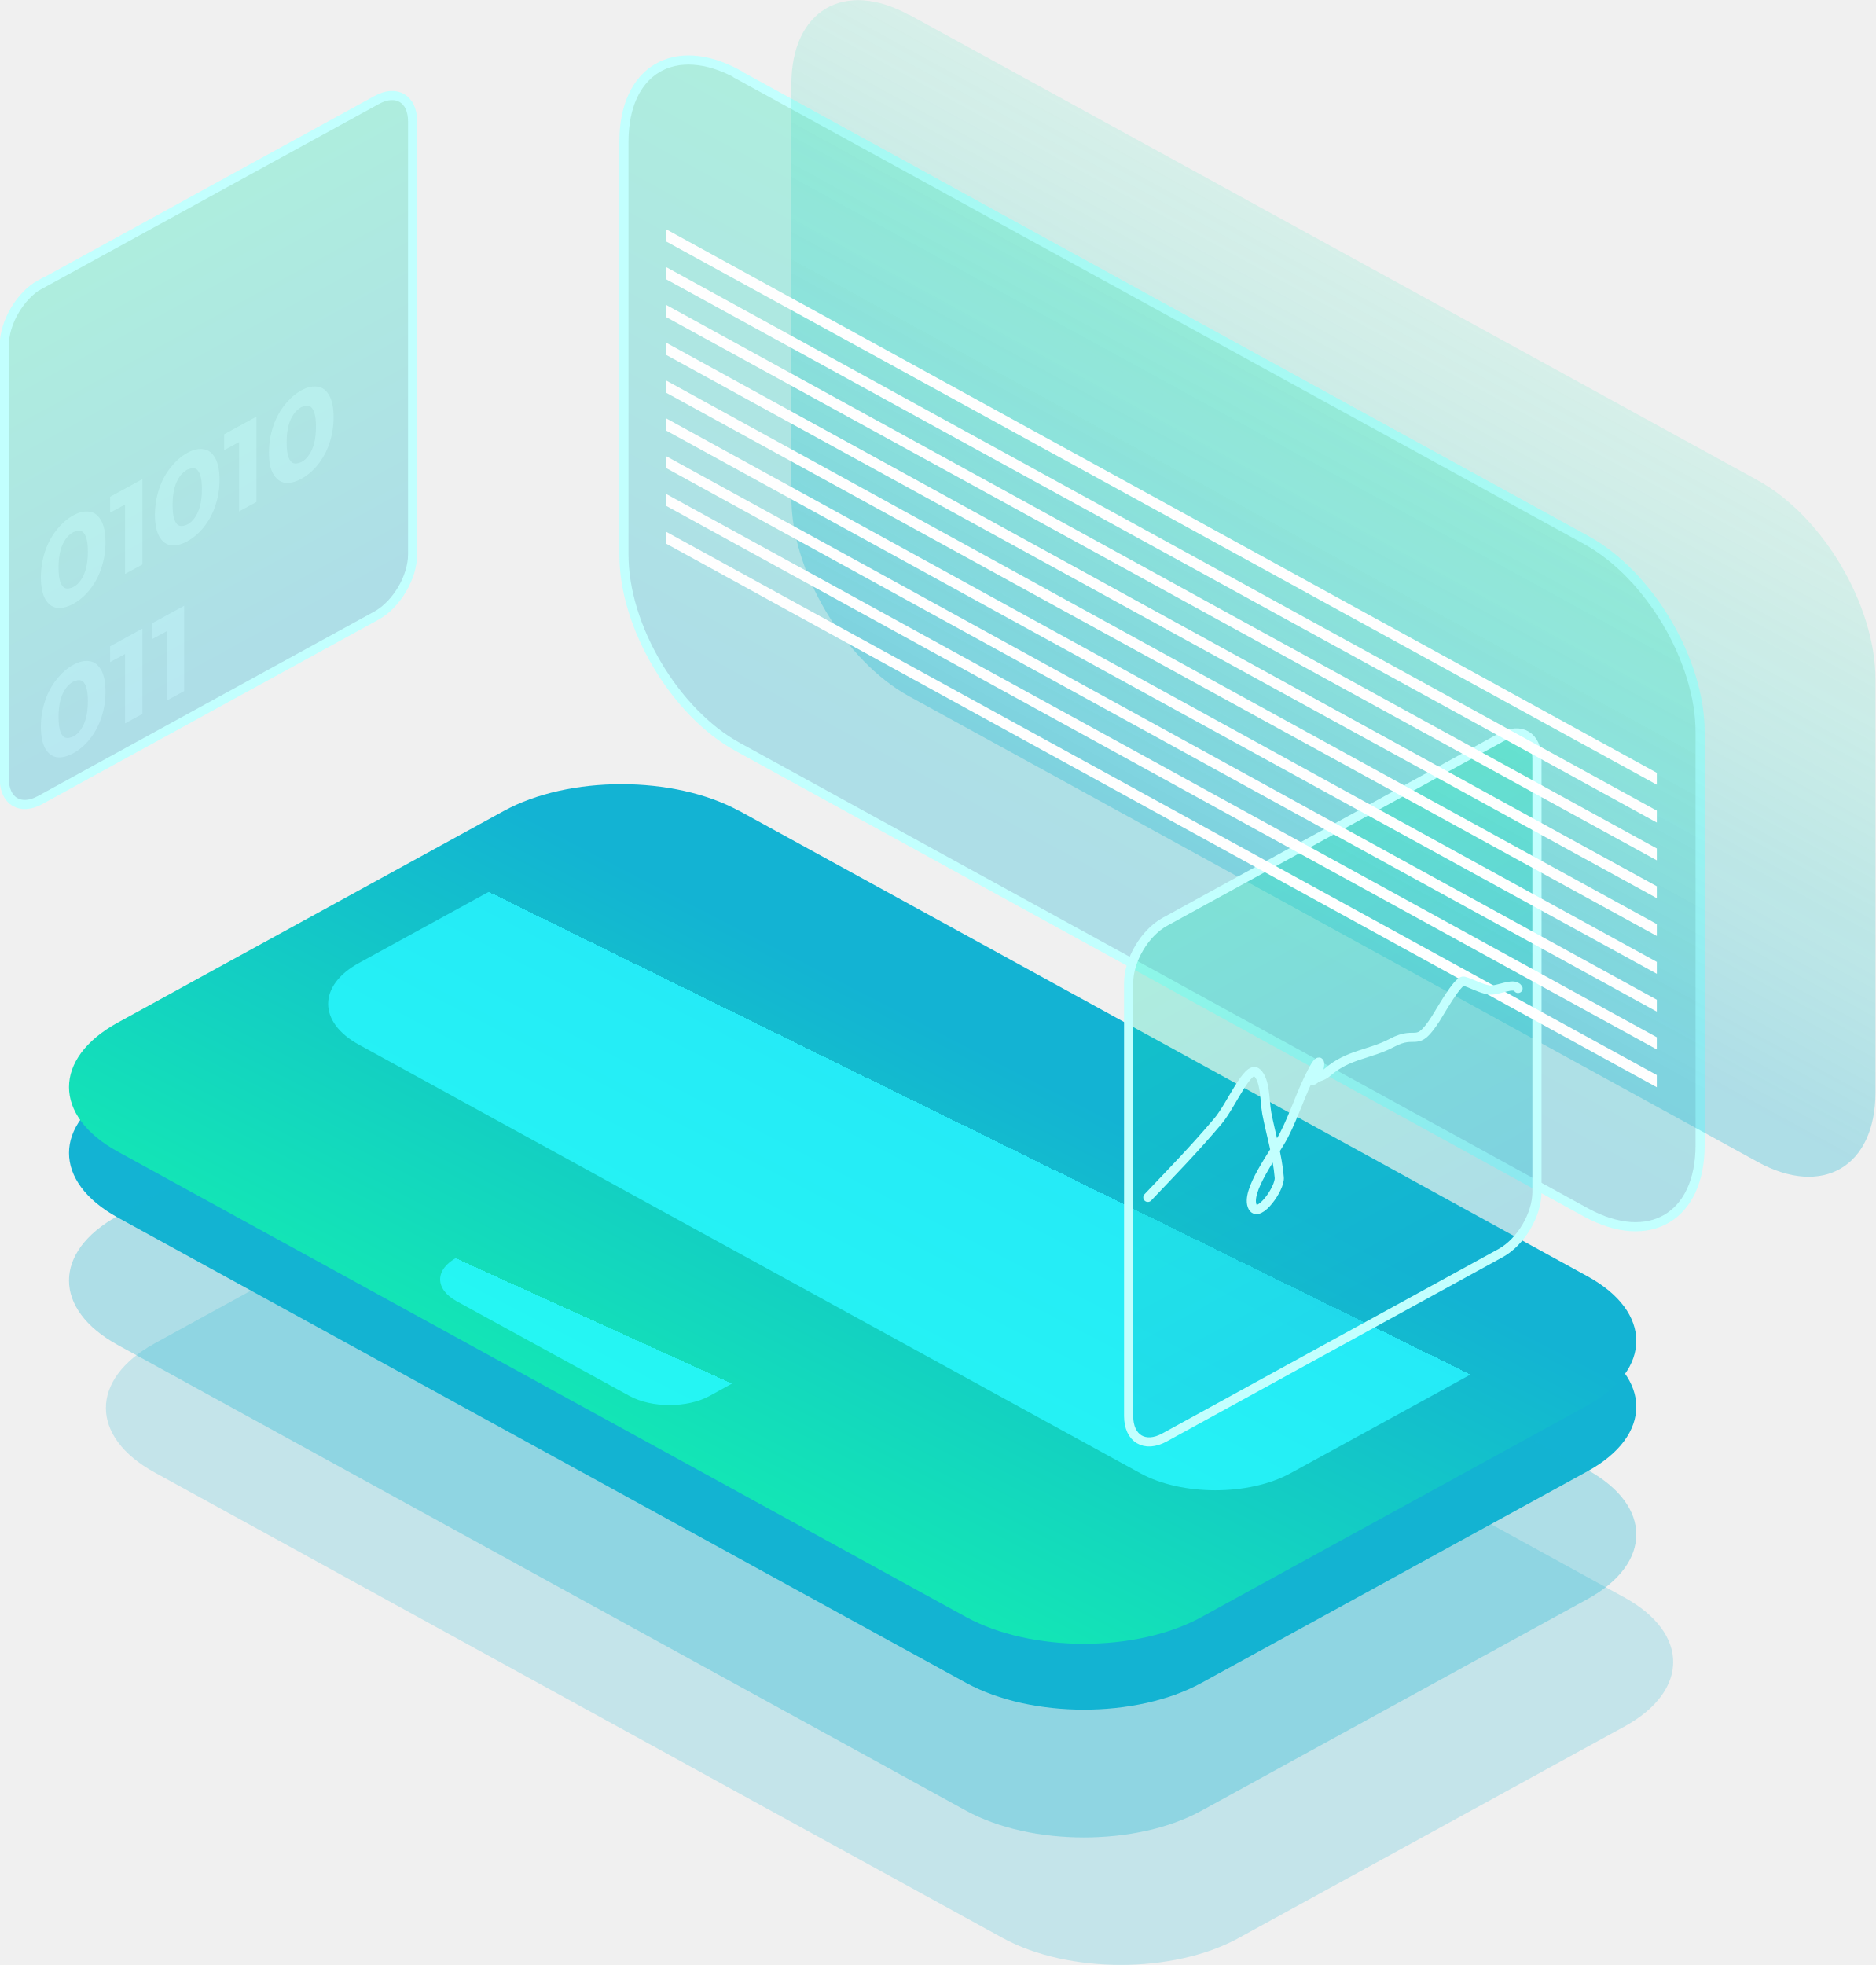
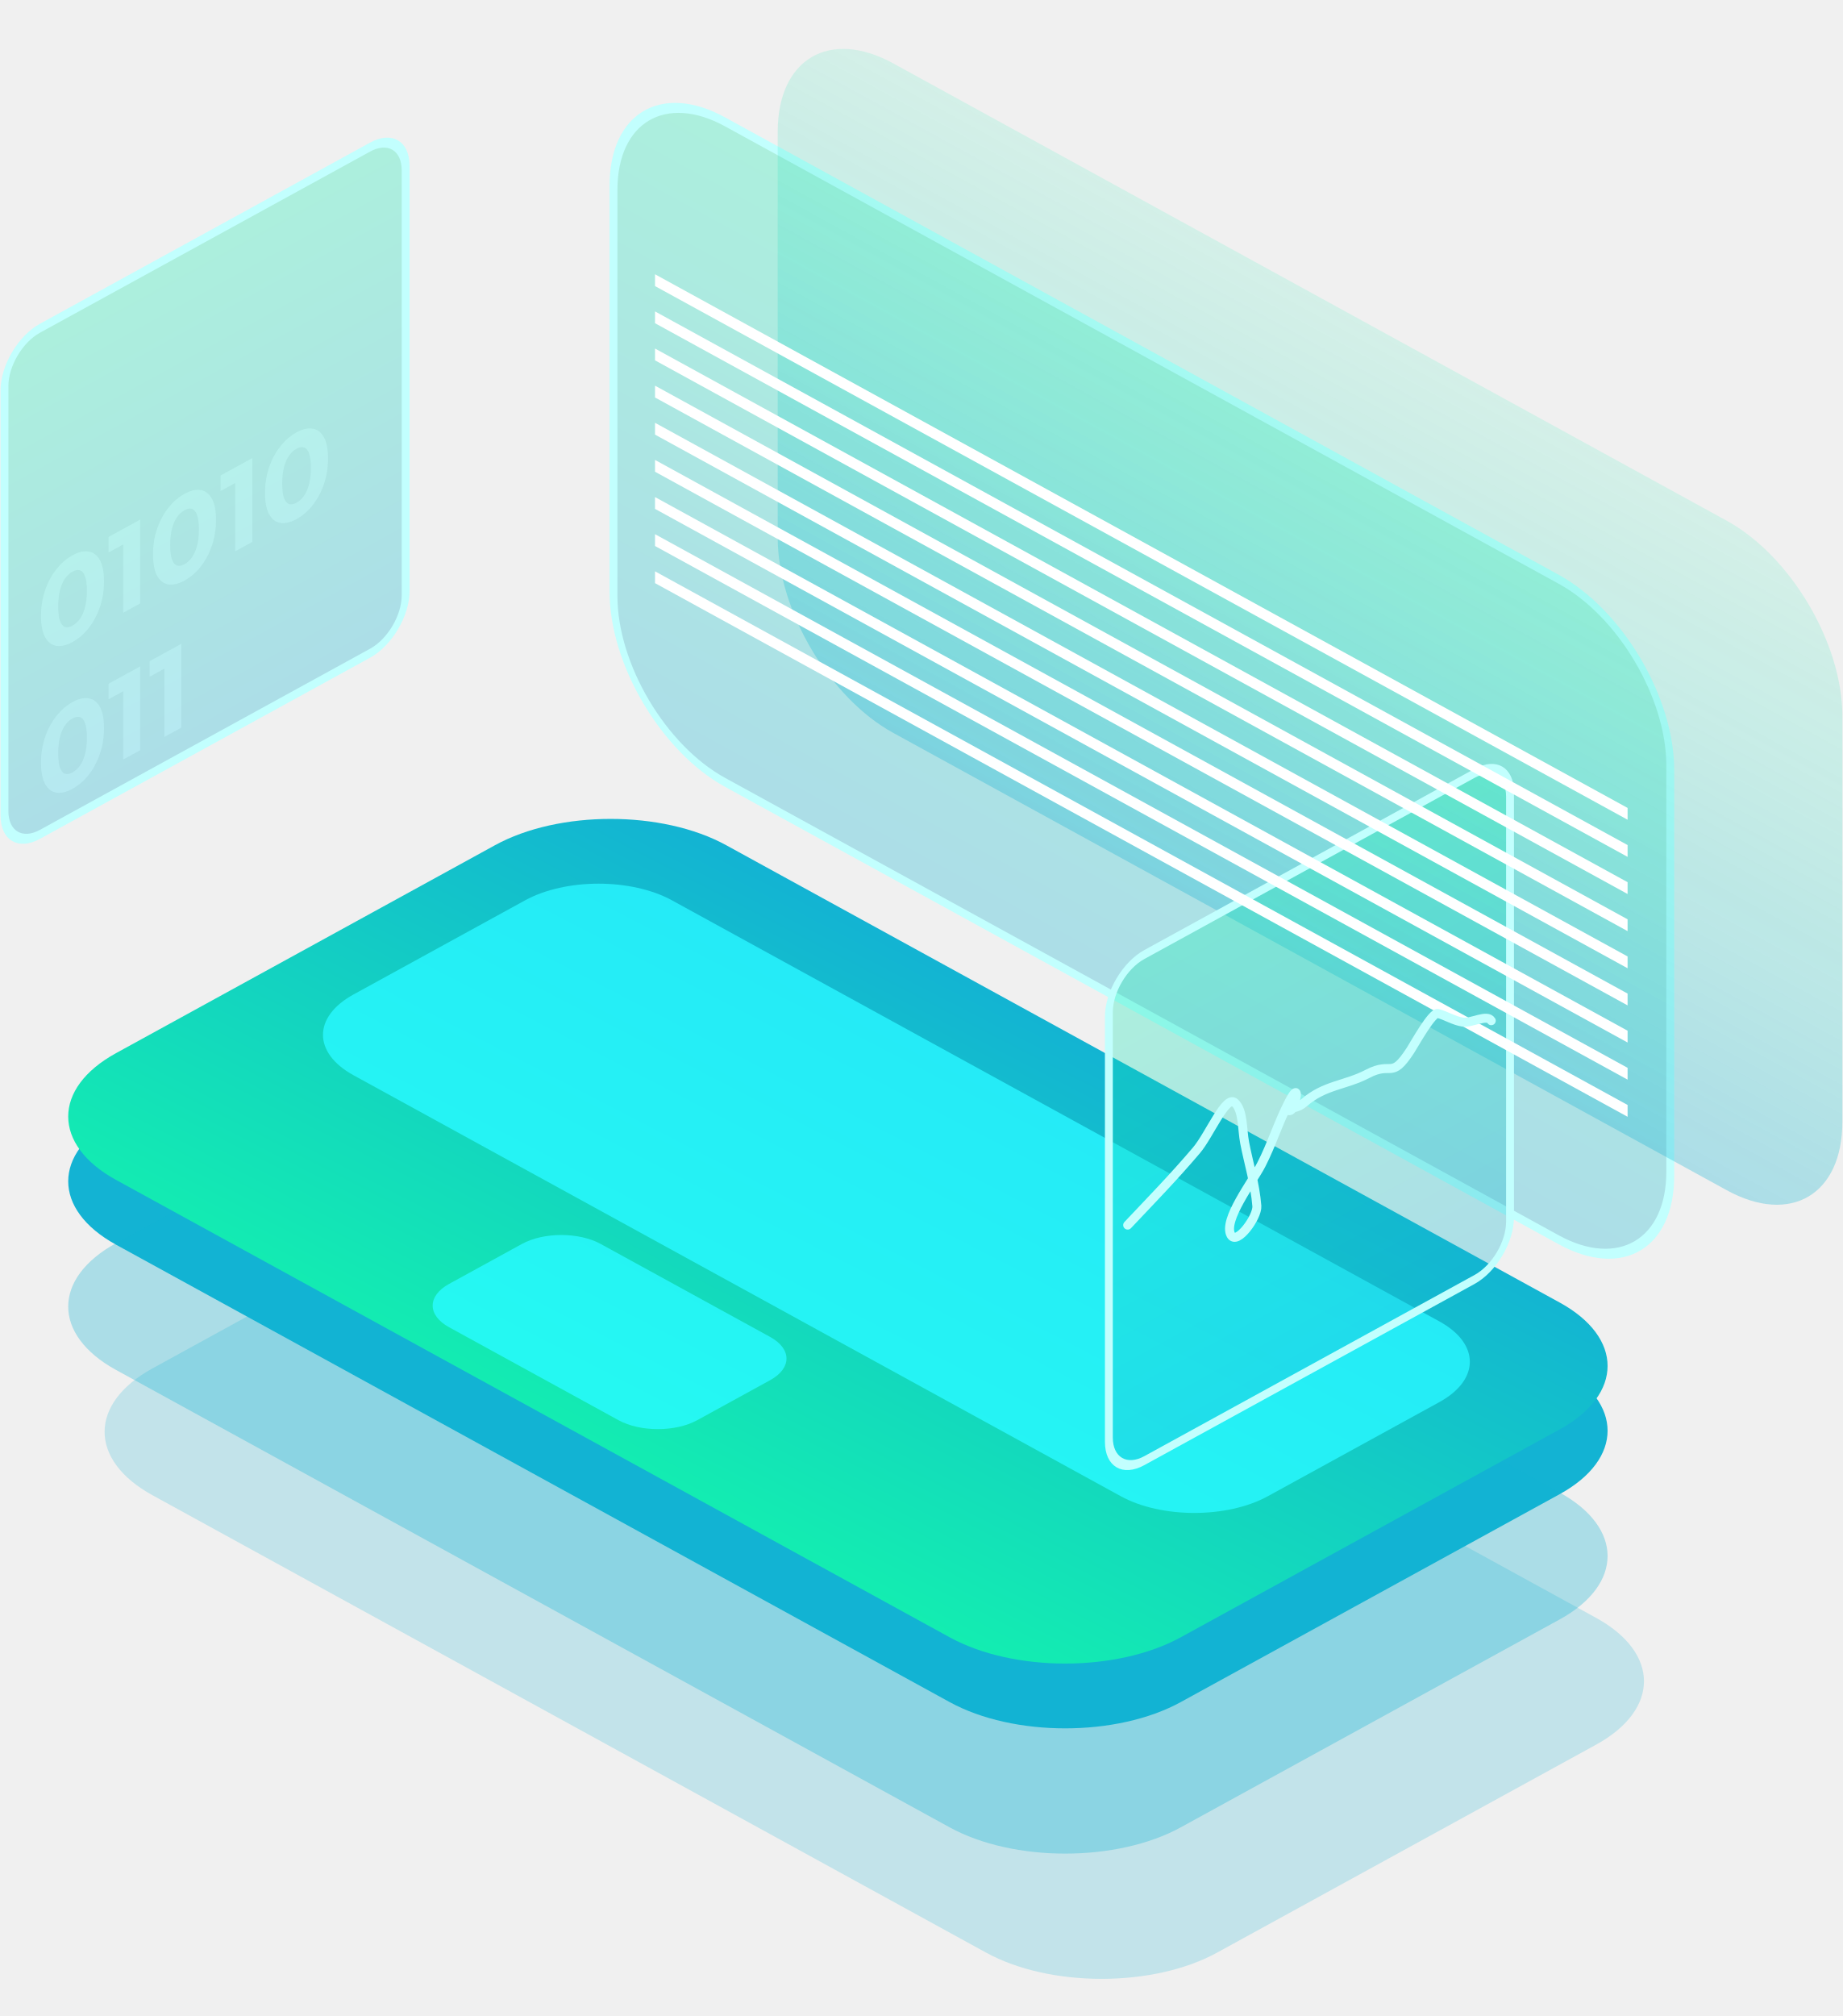
- <svg xmlns="http://www.w3.org/2000/svg" version="1.1" viewBox="0 0 615 644.3">
+ <svg xmlns="http://www.w3.org/2000/svg" fill="none" viewBox="-0.18 0 615.18 673">
+   <rect width="405.476" height="232.343" rx="44" transform="matrix(0.876746 0.480953 -0.876746 0.480953 215.852 366.238)" fill="url(#paint0_linear_149_3)" />
+   <rect width="405.476" height="232.343" rx="44" transform="matrix(0.876746 0.480953 -0.876746 0.480953 203.703 282.609)" fill="url(#paint1_linear_149_3)" />
+   <rect width="405.476" height="232.343" rx="44" transform="matrix(0.876746 0.480953 -0.876746 0.480953 203.703 324.424)" fill="url(#paint2_linear_149_3)" />
+   <g style="mix-blend-mode:screen">
+     <path d="M24.029 214.327C22.019 215.43 20.218 215.858 18.628 215.61C17.039 215.336 15.788 214.368 14.876 212.709C13.964 211.049 13.508 208.686 13.508 205.619C13.508 202.552 13.964 199.689 14.876 197.029C15.788 194.368 17.039 192.042 18.628 190.05C20.218 188.031 22.019 186.47 24.029 185.367C26.063 184.252 27.864 183.837 29.43 184.125C31.02 184.373 32.271 185.326 33.182 186.986C34.094 188.646 34.55 191.009 34.55 194.076C34.55 197.143 34.094 200.006 33.182 202.666C32.271 205.326 31.02 207.666 29.43 209.685C27.864 211.664 26.063 213.212 24.029 214.327ZM24.029 208.847C24.988 208.322 25.818 207.56 26.519 206.562C27.244 205.551 27.805 204.269 28.203 202.718C28.623 201.154 28.834 199.318 28.834 197.212C28.834 195.105 28.623 193.501 28.203 192.398C27.805 191.283 27.244 190.617 26.519 190.402C25.818 190.173 24.988 190.322 24.029 190.847C23.094 191.36 22.264 192.122 21.539 193.133C20.838 194.131 20.277 195.413 19.856 196.977C19.459 198.528 19.26 200.357 19.26 202.464C19.26 204.57 19.459 206.181 19.856 207.297C20.277 208.399 20.838 209.065 21.539 209.293C22.264 209.509 23.094 209.36 24.029 208.847ZM40.961 204.559V178.959L43.416 180.412L36.051 184.453V179.253L46.642 173.443V201.443L40.961 204.559ZM61.428 193.812C59.417 194.915 57.617 195.342 56.027 195.094C54.437 194.82 53.187 193.853 52.275 192.193C51.363 190.533 50.907 188.17 50.907 185.103C50.907 182.037 51.363 179.173 52.275 176.513C53.187 173.853 54.437 171.527 56.027 169.534C57.617 167.516 59.417 165.955 61.428 164.852C63.462 163.736 65.262 163.322 66.829 163.609C68.419 163.857 69.669 164.811 70.581 166.471C71.493 168.13 71.949 170.494 71.949 173.56C71.949 176.627 71.493 179.49 70.581 182.151C69.669 184.811 68.419 187.15 66.829 189.169C65.262 191.148 63.462 192.696 61.428 193.812ZM61.428 188.332C62.387 187.806 63.217 187.044 63.918 186.046C64.643 185.035 65.204 183.754 65.601 182.202C66.022 180.638 66.233 178.803 66.233 176.696C66.233 174.589 66.022 172.985 65.601 171.882C65.204 170.767 64.643 170.102 63.918 169.886C63.217 169.657 62.387 169.806 61.428 170.332C60.493 170.845 59.663 171.607 58.938 172.618C58.237 173.616 57.675 174.897 57.255 176.461C56.857 178.012 56.658 179.841 56.658 181.948C56.658 184.055 56.857 185.666 57.255 186.781C57.675 187.884 58.237 188.549 58.938 188.778C59.663 188.993 60.493 188.845 61.428 188.332ZM78.36 184.044V158.444L80.815 159.897L73.45 163.937V158.737L84.041 152.927V180.927L78.36 184.044ZM98.827 173.296C96.816 174.399 95.016 174.827 93.426 174.579C91.836 174.304 90.585 173.337 89.674 171.677C88.762 170.017 88.306 167.654 88.306 164.588C88.306 161.521 88.762 158.657 89.674 155.997C90.585 153.337 91.836 151.011 93.426 149.019C95.016 147 96.816 145.439 98.827 144.336C100.861 143.22 102.661 142.806 104.227 143.093C105.817 143.341 107.068 144.295 107.98 145.955C108.892 147.615 109.348 149.978 109.348 153.045C109.348 156.111 108.892 158.975 107.98 161.635C107.068 164.295 105.817 166.635 104.227 168.653C102.661 170.633 100.861 172.18 98.827 173.296ZM98.827 167.816C99.785 167.29 100.615 166.528 101.317 165.53C102.041 164.519 102.603 163.238 103 161.687C103.421 160.123 103.631 158.287 103.631 156.181C103.631 154.074 103.421 152.469 103 151.367C102.603 150.251 102.041 149.586 101.317 149.37C100.615 149.142 99.785 149.29 98.827 149.816C97.891 150.329 97.062 151.091 96.337 152.102C95.635 153.1 95.074 154.381 94.653 155.945C94.256 157.497 94.057 159.326 94.057 161.433C94.057 163.539 94.256 165.15 94.653 166.265C95.074 167.368 95.635 168.033 96.337 168.262C97.062 168.478 97.891 168.329 98.827 167.816ZM24.029 263.327C22.019 264.43 20.218 264.858 18.628 264.61C17.039 264.336 15.788 263.368 14.876 261.709C13.964 260.049 13.508 257.686 13.508 254.619C13.508 251.552 13.964 248.689 14.876 246.029C15.788 243.368 17.039 241.042 18.628 239.05C20.218 237.031 22.019 235.47 24.029 234.367C26.063 233.252 27.864 232.837 29.43 233.125C31.02 233.373 32.271 234.326 33.182 235.986C34.094 237.646 34.55 240.009 34.55 243.076C34.55 246.143 34.094 249.006 33.182 251.666C32.271 254.326 31.02 256.666 29.43 258.685C27.864 260.664 26.063 262.212 24.029 263.327ZM24.029 257.847C24.988 257.322 25.818 256.56 26.519 255.562C27.244 254.551 27.805 253.269 28.203 251.718C28.623 250.154 28.834 248.318 28.834 246.212C28.834 244.105 28.623 242.501 28.203 241.398C27.805 240.283 27.244 239.617 26.519 239.402C25.818 239.173 24.988 239.322 24.029 239.847C23.094 240.36 22.264 241.122 21.539 242.133C20.838 243.131 20.277 244.413 19.856 245.977C19.459 247.528 19.26 249.357 19.26 251.464C19.26 253.57 19.459 255.181 19.856 256.297C20.277 257.399 20.838 258.065 21.539 258.293C22.264 258.509 23.094 258.36 24.029 257.847ZM40.961 253.559V227.959L43.416 229.412L36.051 233.453V228.253L46.642 222.443V250.443L40.961 253.559ZM54.695 246.025V220.425L57.15 221.879L49.785 225.919V220.719L60.376 214.909V242.909L54.695 246.025Z" fill="white" />
+   </g>
+   <rect width="405.476" height="232.343" rx="44" transform="matrix(0.876746 0.480953 -0.876746 0.480953 203.703 260.981)" fill="url(#paint3_linear_149_3)" />
+   <g style="mix-blend-mode:screen">
+     <rect width="94.547" height="57.772" rx="15" transform="matrix(0.876746 0.480953 -0.876746 0.480953 187.242 408.054)" fill="url(#paint4_linear_149_3)" />
+   </g>
+   <g style="mix-blend-mode:screen">
+     <rect width="348.24" height="121.342" rx="28" transform="matrix(0.876746 0.480953 -0.876746 0.480953 199.672 287.106)" fill="url(#paint5_linear_149_3)" />
+   </g>
+   <rect x="1.315" y="2.221" width="402.476" height="220.492" rx="42.5" transform="matrix(0.876746 0.480953 0 1 203.514 17.3909)" fill="url(#paint6_linear_149_3)" stroke="#C2FFFE" stroke-width="3" />
+   <rect width="405.476" height="223.492" rx="44" transform="matrix(0.876746 0.480953 0 1 259.5 0)" fill="url(#paint7_linear_149_3)" />
+   <rect x="1.315" y="0.779" width="152.779" height="168.954" rx="13.5" transform="matrix(0.876746 -0.480953 0 1 0.162093 115.927)" fill="url(#paint8_linear_149_3)" stroke="#C2FFFE" stroke-width="3" />
+   <rect x="1.315" y="0.779" width="152.779" height="168.954" rx="13.5" transform="matrix(0.876746 -0.480953 0 1 368.928 325.002)" fill="url(#paint9_linear_149_3)" stroke="#C2FFFE" stroke-width="3" />
+   <g style="mix-blend-mode:screen">
+     <rect width="370.409" height="3.944" transform="matrix(0.876746 0.480953 0 1 218.531 91.5586)" fill="#FEFEFE" />
+     <rect width="370.409" height="3.944" transform="matrix(0.876746 0.480953 0 1 218.531 116.35)" fill="#FEFEFE" />
+     <rect width="370.409" height="3.944" transform="matrix(0.876746 0.480953 0 1 218.531 103.955)" fill="#FEFEFE" />
+     <rect width="370.409" height="3.944" transform="matrix(0.876746 0.480953 0 1 218.531 165.932)" fill="#FEFEFE" />
+     <rect width="370.409" height="3.944" transform="matrix(0.876746 0.480953 0 1 218.531 190.723)" fill="#FEFEFE" />
+     <rect width="370.409" height="3.944" transform="matrix(0.876746 0.480953 0 1 218.531 178.326)" fill="#FEFEFE" />
+     <rect width="370.409" height="3.944" transform="matrix(0.876746 0.480953 0 1 218.531 128.745)" fill="#FEFEFE" />
+     <rect width="370.409" height="3.944" transform="matrix(0.876746 0.480953 0 1 218.531 153.536)" fill="#FEFEFE" />
+     <rect width="370.409" height="3.944" transform="matrix(0.876746 0.480953 0 1 218.531 141.141)" fill="#FEFEFE" />
+   </g>
+   <path d="M376.359 408.974C384.323 400.545 391.744 392.944 399.341 383.993C403.718 378.836 409.157 365.347 412.164 368.133C414.981 370.744 414.53 376.858 415.412 381.456C416.717 388.262 418.914 395.233 419.492 402.601C419.777 406.242 412.805 415.886 410.832 412.265C408.128 407.302 418.033 394.519 420.991 388.768C424.475 381.992 426.611 374.866 430.15 368.002C433.555 361.4 432.93 366.261 431.732 369.318C430.851 371.567 429.652 370.641 429.983 370.459C431.687 369.525 433.107 370.006 435.313 368.082C442.109 362.154 449.109 362.34 456.462 358.482C464.801 354.105 464.23 360.667 470.784 350.625C471.955 348.832 478.038 337.805 479.944 338.322C482.786 339.092 485.285 340.765 488.271 341.215C491.108 341.643 496.376 338.468 497.763 340.739" stroke="#C3FFFE" stroke-width="3" stroke-linecap="round" />
  <defs>
-     <style>
-       .cls-1 {
-         fill: url(#linear-gradient-8);
-       }
- 
-       .cls-2 {
-         fill: url(#linear-gradient-5);
-       }
- 
-       .cls-3 {
-         fill: url(#linear-gradient-6);
-       }
- 
-       .cls-4 {
-         fill: url(#linear-gradient-4);
-       }
- 
-       .cls-5 {
-         fill: url(#linear-gradient-3);
-       }
- 
-       .cls-6 {
-         fill: url(#linear-gradient-2);
-       }
- 
-       .cls-7 {
-         fill: url(#linear-gradient);
-       }
- 
-       .cls-8 {
-         isolation: isolate;
-       }
- 
-       .cls-9 {
-         fill: #fff;
-       }
- 
-       .cls-10 {
-         fill: url(#linear-gradient-9);
-       }
- 
-       .cls-10, .cls-11, .cls-12 {
-         stroke: #c2fffe;
-       }
- 
-       .cls-10, .cls-11, .cls-12, .cls-13 {
-         stroke-width: 3px;
-       }
- 
-       .cls-11 {
-         fill: url(#linear-gradient-7);
-       }
- 
-       .cls-14 {
-         mix-blend-mode: screen;
-       }
- 
-       .cls-15 {
-         fill: #fefefe;
-       }
- 
-       .cls-12 {
-         fill: url(#linear-gradient-10);
-       }
- 
-       .cls-13 {
-         fill: none;
-         stroke: #c3fffe;
-         stroke-linecap: round;
-       }
-     </style>
-     <linearGradient id="linear-gradient" x1="297" y1="767.1" x2="297" y2="534.7" gradientTransform="translate(-539.3 673.5) rotate(28.7) scale(1 -.8) skewX(28.3)" gradientUnits="userSpaceOnUse">
-       <stop offset="1" stop-color="#13b3d3" stop-opacity=".2" />
-       <stop offset="1" stop-color="#000" />
+     <linearGradient id="paint0_linear_149_3" x1="202.738" y1="0" x2="202.738" y2="232.343" gradientUnits="userSpaceOnUse">
+       <stop offset="1" stop-color="#13B3D3" stop-opacity="0.21" />
    </linearGradient>
-     <linearGradient id="linear-gradient-2" x1="297" y1="767.1" x2="297" y2="534.7" gradientTransform="translate(-551.5 589.9) rotate(28.7) scale(1 -.8) skewX(28.3)" gradientUnits="userSpaceOnUse">
-       <stop offset="1" stop-color="#13b3d3" />
-       <stop offset="1" stop-color="#000" />
+     <linearGradient id="paint1_linear_149_3" x1="202.738" y1="0" x2="202.738" y2="232.343" gradientUnits="userSpaceOnUse">
+       <stop offset="1" stop-color="#13B3D3" />
    </linearGradient>
-     <linearGradient id="linear-gradient-3" x1="297" y1="767.1" x2="297" y2="534.7" gradientTransform="translate(-551.5 631.7) rotate(28.7) scale(1 -.8) skewX(28.3)" gradientUnits="userSpaceOnUse">
-       <stop offset="1" stop-color="#13b3d3" stop-opacity=".3" />
-       <stop offset="1" stop-color="#000" />
+     <linearGradient id="paint2_linear_149_3" x1="202.738" y1="0" x2="202.738" y2="232.343" gradientUnits="userSpaceOnUse">
+       <stop offset="1" stop-color="#13B3D3" stop-opacity="0.31" />
    </linearGradient>
-     <linearGradient id="linear-gradient-4" x1="300.7" y1="530.2" x2="293.3" y2="771.6" gradientTransform="translate(-551.5 568.2) rotate(28.7) scale(1 -.8) skewX(28.3)" gradientUnits="userSpaceOnUse">
-       <stop offset="0" stop-color="#13edb1" />
-       <stop offset="1" stop-color="#13b3d3" />
+     <linearGradient id="paint3_linear_149_3" x1="353.609" y1="232.343" x2="346.168" y2="-9.071" gradientUnits="userSpaceOnUse">
+       <stop stop-color="#13EDB1" />
+       <stop offset="1" stop-color="#13B3D3" />
    </linearGradient>
-     <linearGradient id="linear-gradient-5" x1="144.6" y1="707.4" x2="138.5" y2="769" gradientTransform="translate(-567.9 715.3) rotate(28.7) scale(1 -.8) skewX(28.3)" gradientUnits="userSpaceOnUse">
-       <stop offset="1" stop-color="#13b3d3" />
-       <stop offset="1" stop-color="#000" />
+     <linearGradient id="paint4_linear_149_3" x1="69.808" y1="57.772" x2="63.687" y2="-3.867" gradientUnits="userSpaceOnUse">
+       <stop offset="1" stop-color="#13B3D3" />
    </linearGradient>
-     <linearGradient id="linear-gradient-6" x1="272.1" y1="641.2" x2="264.7" y2="771.6" gradientTransform="translate(-555.5 594.4) rotate(28.7) scale(1 -.8) skewX(28.3)" gradientUnits="userSpaceOnUse">
-       <stop offset="1" stop-color="#13b3d3" />
-       <stop offset="1" stop-color="#000" />
+     <linearGradient id="paint5_linear_149_3" x1="257.12" y1="121.342" x2="249.741" y2="-8.982" gradientUnits="userSpaceOnUse">
+       <stop offset="1" stop-color="#13B3D3" />
    </linearGradient>
-     <linearGradient id="linear-gradient-7" x1="231.2" y1="769.6" x2="231.2" y2="546.1" gradientTransform="translate(178.4 756.9) rotate(28.7) scale(1 -.9) skewX(-25.7)" gradientUnits="userSpaceOnUse">
-       <stop offset="0" stop-color="#13edb1" stop-opacity=".3" />
-       <stop offset="1" stop-color="#13b3d3" stop-opacity=".3" />
+     <linearGradient id="paint6_linear_149_3" x1="202.738" y1="0" x2="202.738" y2="223.492" gradientUnits="userSpaceOnUse">
+       <stop stop-color="#13EDB1" stop-opacity="0.31" />
+       <stop offset="1" stop-color="#13B3D3" stop-opacity="0.31" />
    </linearGradient>
-     <linearGradient id="linear-gradient-8" x1="231.4" y1="769.6" x2="231.4" y2="546.1" gradientTransform="translate(234.4 739.5) rotate(28.7) scale(1 -.9) skewX(-25.7)" gradientUnits="userSpaceOnUse">
-       <stop offset="0" stop-color="#13edb1" stop-opacity=".1" />
-       <stop offset="1" stop-color="#13b3d3" stop-opacity=".3" />
+     <linearGradient id="paint7_linear_149_3" x1="202.738" y1="0" x2="202.738" y2="223.492" gradientUnits="userSpaceOnUse">
+       <stop stop-color="#13EDB1" stop-opacity="0.13" />
+       <stop offset="1" stop-color="#13B3D3" stop-opacity="0.31" />
    </linearGradient>
-     <linearGradient id="linear-gradient-9" x1="106.4" y1="545.8" x2="106.4" y2="373.8" gradientTransform="translate(-25 659.2) rotate(-28.7) scale(1 -.9) skewX(25.7)" gradientUnits="userSpaceOnUse">
-       <stop offset="0" stop-color="#13edb1" stop-opacity=".3" />
-       <stop offset="1" stop-color="#13b3d3" stop-opacity=".3" />
+     <linearGradient id="paint8_linear_149_3" x1="77.89" y1="0" x2="77.89" y2="171.954" gradientUnits="userSpaceOnUse">
+       <stop stop-color="#13EDB1" stop-opacity="0.31" />
+       <stop offset="1" stop-color="#13B3D3" stop-opacity="0.31" />
    </linearGradient>
-     <linearGradient id="linear-gradient-10" x1="106.4" y1="545.8" x2="106.4" y2="373.8" gradientTransform="translate(343.8 868.2) rotate(-28.7) scale(1 -.9) skewX(25.7)" gradientUnits="userSpaceOnUse">
-       <stop offset="0" stop-color="#13edb1" stop-opacity=".3" />
-       <stop offset="1" stop-color="#13b3d3" stop-opacity=".3" />
+     <linearGradient id="paint9_linear_149_3" x1="77.89" y1="0" x2="77.89" y2="171.954" gradientUnits="userSpaceOnUse">
+       <stop stop-color="#13EDB1" stop-opacity="0.31" />
+       <stop offset="1" stop-color="#13B3D3" stop-opacity="0.31" />
    </linearGradient>
  </defs>
-   <g class="cls-8">
-     <g id="Layer_1">
-       <path class="cls-7" d="M254.4,371.1l278.3,152.7c21.3,11.7,21.3,30.6,0,42.3l-126.6,69.4c-21.3,11.7-55.8,11.7-77.2,0L50.7,482.8c-21.3-11.7-21.3-30.6,0-42.3l126.6-69.4c21.3-11.7,55.8-11.7,77.2,0Z" />
-       <path class="cls-6" d="M242.3,287.4l278.3,152.7c21.3,11.7,21.3,30.6,0,42.3l-126.6,69.4c-21.3,11.7-55.8,11.7-77.2,0L38.6,399.2c-21.3-11.7-21.3-30.6,0-42.3l126.6-69.4c21.3-11.7,55.8-11.7,77.2,0Z" />
-       <path class="cls-5" d="M242.3,329.3l278.3,152.7c21.3,11.7,21.3,30.6,0,42.3l-126.6,69.4c-21.3,11.7-55.8,11.7-77.2,0L38.6,441c-21.3-11.7-21.3-30.6,0-42.3l126.6-69.4c21.3-11.7,55.8-11.7,77.2,0Z" />
-       <g class="cls-14">
-         <path class="cls-9" d="M24,198c-2,1.1-3.8,1.5-5.4,1.3-1.6-.3-2.8-1.2-3.8-2.9-.9-1.7-1.4-4-1.4-7.1s.5-5.9,1.4-8.6c.9-2.7,2.2-5,3.8-7,1.6-2,3.4-3.6,5.4-4.7,2-1.1,3.8-1.5,5.4-1.2,1.6.2,2.8,1.2,3.8,2.9.9,1.7,1.4,4,1.4,7.1s-.5,5.9-1.4,8.6c-.9,2.7-2.2,5-3.8,7-1.6,2-3.4,3.5-5.4,4.6ZM24,192.5c1-.5,1.8-1.3,2.5-2.3.7-1,1.3-2.3,1.7-3.8.4-1.6.6-3.4.6-5.5s-.2-3.7-.6-4.8c-.4-1.1-1-1.8-1.7-2-.7-.2-1.5,0-2.5.4-.9.5-1.8,1.3-2.5,2.3-.7,1-1.3,2.3-1.7,3.8-.4,1.6-.6,3.4-.6,5.5s.2,3.7.6,4.8c.4,1.1,1,1.8,1.7,2,.7.2,1.6,0,2.5-.4ZM41,188.2v-25.6l2.5,1.5-7.4,4v-5.2l10.6-5.8v28l-5.7,3.1ZM61.4,177.5c-2,1.1-3.8,1.5-5.4,1.3-1.6-.3-2.8-1.2-3.8-2.9-.9-1.7-1.4-4-1.4-7.1s.5-5.9,1.4-8.6,2.2-5,3.8-7c1.6-2,3.4-3.6,5.4-4.7,2-1.1,3.8-1.5,5.4-1.2,1.6.2,2.8,1.2,3.8,2.9.9,1.7,1.4,4,1.4,7.1s-.5,5.9-1.4,8.6c-.9,2.7-2.2,5-3.8,7-1.6,2-3.4,3.5-5.4,4.6ZM61.4,172c1-.5,1.8-1.3,2.5-2.3.7-1,1.3-2.3,1.7-3.8.4-1.6.6-3.4.6-5.5s-.2-3.7-.6-4.8c-.4-1.1-1-1.8-1.7-2-.7-.2-1.5,0-2.5.4-.9.5-1.8,1.3-2.5,2.3-.7,1-1.3,2.3-1.7,3.8-.4,1.6-.6,3.4-.6,5.5s.2,3.7.6,4.8c.4,1.1,1,1.8,1.7,2,.7.2,1.6,0,2.5-.4ZM78.4,167.7v-25.6l2.5,1.5-7.4,4v-5.2l10.6-5.8v28l-5.7,3.1ZM98.8,157c-2,1.1-3.8,1.5-5.4,1.3-1.6-.3-2.8-1.2-3.8-2.9s-1.4-4-1.4-7.1.5-5.9,1.4-8.6c.9-2.7,2.2-5,3.8-7,1.6-2,3.4-3.6,5.4-4.7,2-1.1,3.8-1.5,5.4-1.2,1.6.2,2.8,1.2,3.8,2.9.9,1.7,1.4,4,1.4,7.1s-.5,5.9-1.4,8.6c-.9,2.7-2.2,5-3.8,7-1.6,2-3.4,3.5-5.4,4.6ZM98.8,151.5c1-.5,1.8-1.3,2.5-2.3.7-1,1.3-2.3,1.7-3.8.4-1.6.6-3.4.6-5.5s-.2-3.7-.6-4.8c-.4-1.1-1-1.8-1.7-2-.7-.2-1.5,0-2.5.4-.9.5-1.8,1.3-2.5,2.3-.7,1-1.3,2.3-1.7,3.8-.4,1.6-.6,3.4-.6,5.5s.2,3.7.6,4.8c.4,1.1,1,1.8,1.7,2,.7.2,1.6,0,2.5-.4ZM24,247c-2,1.1-3.8,1.5-5.4,1.3-1.6-.3-2.8-1.2-3.8-2.9-.9-1.7-1.4-4-1.4-7.1s.5-5.9,1.4-8.6c.9-2.7,2.2-5,3.8-7,1.6-2,3.4-3.6,5.4-4.7,2-1.1,3.8-1.5,5.4-1.2,1.6.2,2.8,1.2,3.8,2.9.9,1.7,1.4,4,1.4,7.1s-.5,5.9-1.4,8.6c-.9,2.7-2.2,5-3.8,7-1.6,2-3.4,3.5-5.4,4.6ZM24,241.5c1-.5,1.8-1.3,2.5-2.3.7-1,1.3-2.3,1.7-3.8.4-1.6.6-3.4.6-5.5s-.2-3.7-.6-4.8c-.4-1.1-1-1.8-1.7-2-.7-.2-1.5,0-2.5.4-.9.5-1.8,1.3-2.5,2.3-.7,1-1.3,2.3-1.7,3.8-.4,1.6-.6,3.4-.6,5.5s.2,3.7.6,4.8c.4,1.1,1,1.8,1.7,2,.7.2,1.6,0,2.5-.4ZM41,237.2v-25.6l2.5,1.5-7.4,4v-5.2l10.6-5.8v28l-5.7,3.1ZM54.7,229.7v-25.6l2.5,1.5-7.4,4v-5.2l10.6-5.8v28l-5.7,3.1Z" />
-       </g>
-       <path class="cls-4" d="M242.3,265.8l278.3,152.7c21.3,11.7,21.3,30.6,0,42.3l-126.6,69.4c-21.3,11.7-55.8,11.7-77.2,0L38.6,377.6c-21.3-11.7-21.3-30.6,0-42.3l126.6-69.4c21.3-11.7,55.8-11.7,77.2,0Z" />
-       <g class="cls-14">
-         <path class="cls-2" d="M200.4,398.9l56.6,31c7.3,4,7.3,10.4,0,14.4l-24.3,13.4c-7.3,4-19,4-26.3,0l-56.6-31c-7.3-4-7.3-10.4,0-14.4l24.3-13.4c7.3-4,19-4,26.3,0Z" />
-       </g>
-       <g class="cls-14">
-         <path class="cls-3" d="M224.2,284.2l256.2,140.6c13.6,7.4,13.6,19.5,0,26.9l-57.3,31.4c-13.6,7.4-35.5,7.4-49.1,0L117.8,342.6c-13.6-7.4-13.6-19.5,0-26.9l57.3-31.4c13.6-7.4,35.5-7.4,49.1,0Z" />
-       </g>
-       <path class="cls-11" d="M241.9,24.4l278.3,152.7c20.6,11.3,37.3,39.5,37.3,62.9v135.5c0,23.5-16.7,33.3-37.3,22.1L241.9,244.9c-20.6-11.3-37.3-39.5-37.3-62.9V46.4c0-23.5,16.7-33.3,37.3-22.1Z" />
-       <path class="cls-1" d="M298.1,4.8l278.3,152.7c21.3,11.7,38.6,40.9,38.6,65.2v135.5c0,24.3-17.3,34.5-38.6,22.8l-278.3-152.7c-21.3-11.7-38.6-40.9-38.6-65.2V27.7c0-24.3,17.3-34.5,38.6-22.8Z" />
-       <path class="cls-10" d="M13.2,93.3l110.3-60.5c6.5-3.6,11.8-.4,11.8,7v142c0,7.5-5.3,16.4-11.8,20l-110.3,60.5c-6.5,3.6-11.8.4-11.8-7V113.2c0-7.5,5.3-16.4,11.8-20Z" />
-       <path class="cls-12" d="M381.9,302.3l110.3-60.5c6.5-3.6,11.8-.4,11.8,7v142c0,7.5-5.3,16.4-11.8,20l-110.3,60.5c-6.5,3.6-11.8.4-11.8-7v-142c0-7.5,5.3-16.4,11.8-20Z" />
-       <g class="cls-14">
-         <polygon class="cls-15" points="218.5 75.2 543.3 253.4 543.3 257.3 218.5 79.2 218.5 75.2" />
-         <polygon class="cls-15" points="218.5 100 543.3 278.2 543.3 282.1 218.5 104 218.5 100" />
-         <polygon class="cls-15" points="218.5 87.6 543.3 265.8 543.3 269.7 218.5 91.6 218.5 87.6" />
-         <polygon class="cls-15" points="218.5 149.6 543.3 327.8 543.3 331.7 218.5 153.5 218.5 149.6" />
-         <polygon class="cls-15" points="218.5 174.4 543.3 352.5 543.3 356.5 218.5 178.3 218.5 174.4" />
-         <polygon class="cls-15" points="218.5 162 543.3 340.1 543.3 344.1 218.5 165.9 218.5 162" />
-         <polygon class="cls-15" points="218.5 112.4 543.3 290.6 543.3 294.5 218.5 116.4 218.5 112.4" />
-         <polygon class="cls-15" points="218.5 137.2 543.3 315.4 543.3 319.3 218.5 141.2 218.5 137.2" />
-         <polygon class="cls-15" points="218.5 124.8 543.3 303 543.3 306.9 218.5 128.8 218.5 124.8" />
-       </g>
-       <path class="cls-13" d="M376.4,392.6c8-8.4,15.4-16,23-25,4.4-5.2,9.8-18.6,12.8-15.9,2.8,2.6,2.4,8.7,3.2,13.3,1.3,6.8,3.5,13.8,4.1,21.1.3,3.6-6.7,13.3-8.7,9.7-2.7-5,7.2-17.7,10.2-23.5,3.5-6.8,5.6-13.9,9.2-20.8,3.4-6.6,2.8-1.7,1.6,1.3-.9,2.2-2.1,1.3-1.7,1.1,1.7-.9,3.1-.5,5.3-2.4,6.8-5.9,13.8-5.7,21.1-9.6,8.3-4.4,7.8,2.2,14.3-7.9,1.2-1.8,7.3-12.8,9.2-12.3,2.8.8,5.3,2.4,8.3,2.9,2.8.4,8.1-2.7,9.5-.5" />
-     </g>
-   </g>
</svg>
